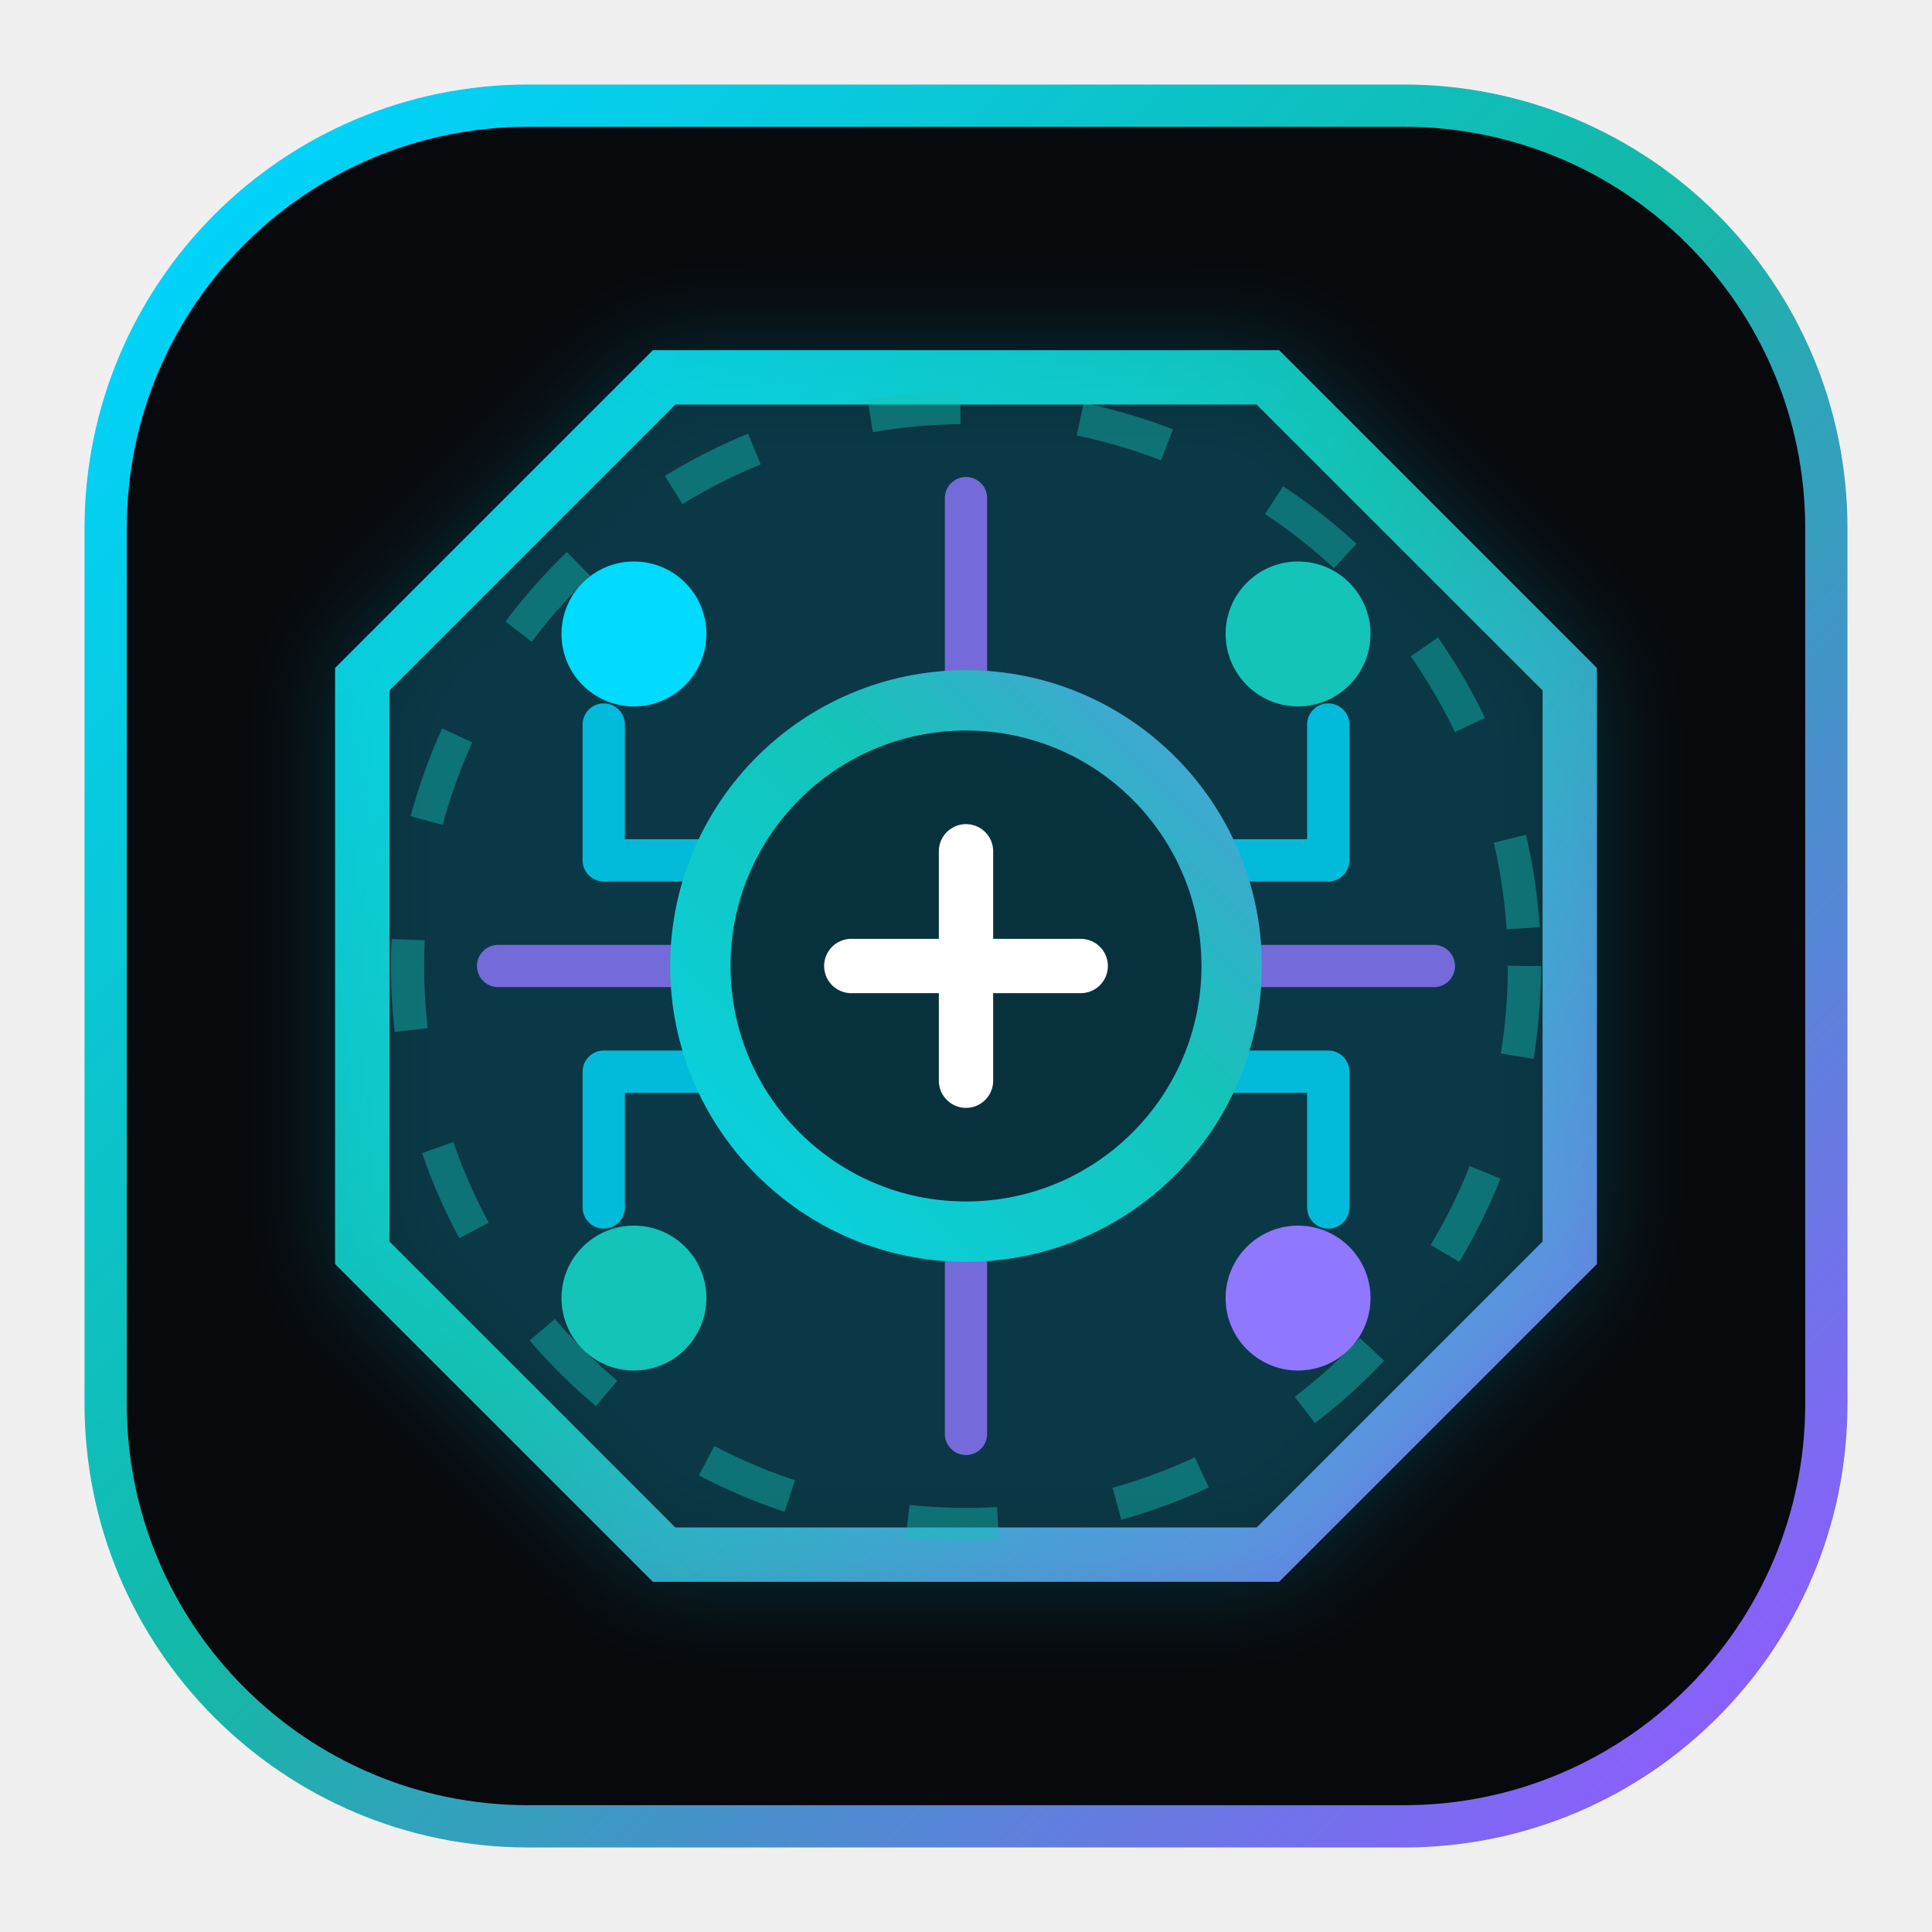
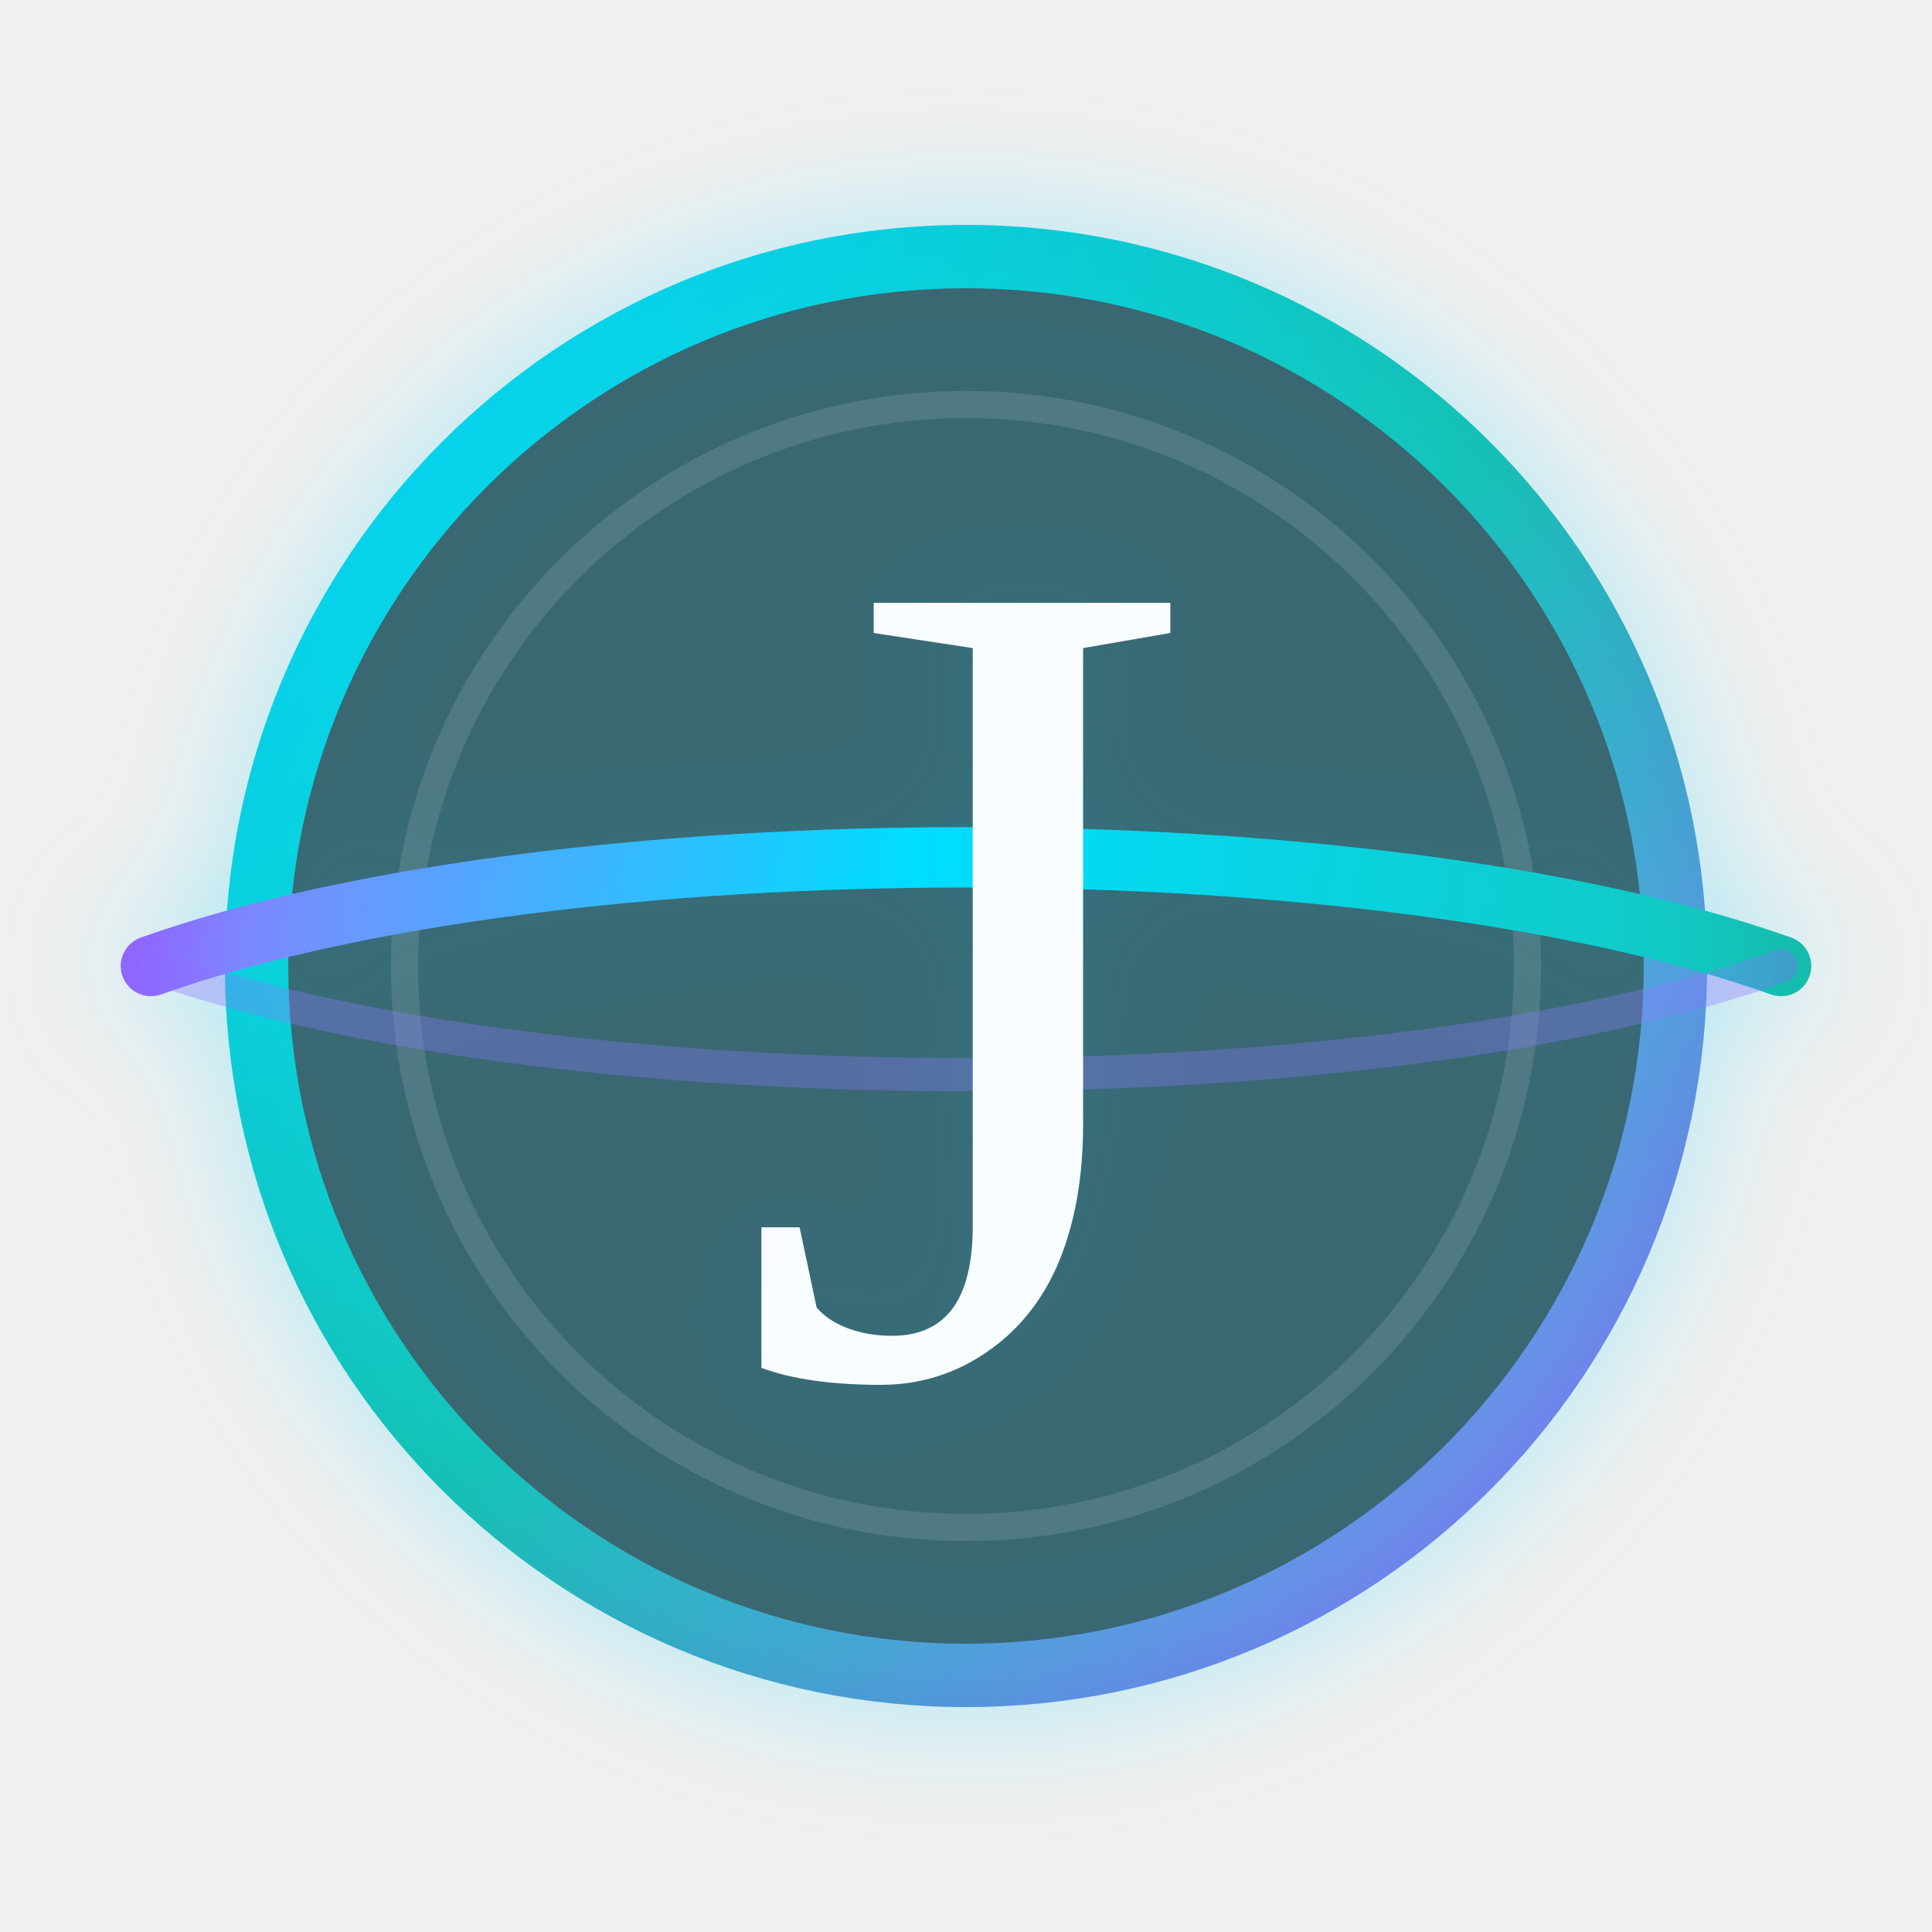
<svg xmlns="http://www.w3.org/2000/svg" width="64" height="64" viewBox="0 0 64 64" fill="none" role="img" aria-labelledby="title desc">
  <defs>
-     <linearGradient id="nexus-frame-grad" x1="6" y1="6" x2="58" y2="58" gradientUnits="userSpaceOnUse">
+     <linearGradient id="jj-icon-ring" x1="8" y1="9" x2="55" y2="56" gradientUnits="userSpaceOnUse">
      <stop stop-color="#00D4FF" />
-       <stop offset="0.48" stop-color="#14B8A6" />
+       <stop offset="0.5" stop-color="#14B8A6" />
      <stop offset="1" stop-color="#8F5CFF" />
    </linearGradient>
-     <linearGradient id="nexus-core-grad" x1="16" y1="48" x2="48" y2="16" gradientUnits="userSpaceOnUse">
-       <stop stop-color="#00D4FF" />
-       <stop offset="0.56" stop-color="#14B8A6" />
-       <stop offset="1" stop-color="#8F5CFF" />
+     <linearGradient id="jj-icon-orbit" x1="5" y1="29" x2="59" y2="35" gradientUnits="userSpaceOnUse">
+       <stop stop-color="#8F5CFF" />
+       <stop offset="0.46" stop-color="#00D4FF" />
+       <stop offset="1" stop-color="#14B8A6" />
    </linearGradient>
-     <filter id="nexus-glow" x="-5" y="-5" width="74" height="74" filterUnits="userSpaceOnUse" color-interpolation-filters="sRGB">
-       <feGaussianBlur stdDeviation="1.6" result="blur" />
-       <feColorMatrix in="blur" type="matrix" values="0 0 0 0 0.00 0 0 0 0 0.83 0 0 0 0 1.00 0 0 0 0.2 0" />
+     <filter id="jj-icon-glow" x="-8" y="-8" width="80" height="80" filterUnits="userSpaceOnUse" color-interpolation-filters="sRGB">
+       <feGaussianBlur stdDeviation="2.1" result="blur" />
+       <feColorMatrix in="blur" type="matrix" values="0 0 0 0 0.00 0 0 0 0 0.83 0 0 0 0 1.00 0 0 0 0.3 0" />
      <feBlend in2="SourceGraphic" mode="screen" />
    </filter>
  </defs>
-   <rect x="3.5" y="3.5" width="57" height="57" rx="14" fill="#07090C" stroke="url(#nexus-frame-grad)" stroke-width="1.4" />
-   <g filter="url(#nexus-glow)">
-     <path d="M22 12.5H42L52 22.5V41.5L42 51.5H22L12 41.5V22.5L22 12.5Z" fill="#0A1118" stroke="url(#nexus-frame-grad)" stroke-width="1.8" />
-     <circle cx="32" cy="32" r="18.5" stroke="#14B8A6" stroke-width="1.1" stroke-dasharray="3 4" opacity="0.42" />
-     <path d="M32 16.5V23.5M32 40.5V47.5M16.5 32H23.5M40.5 32H47.5" stroke="#8F5CFF" stroke-width="1.4" stroke-linecap="round" opacity="0.8" />
-     <path d="M20 40V35.5H25.5M44 24V28.5H38.5M20 24V28.5H25.5M44 40V35.5H38.5" stroke="#00D4FF" stroke-width="1.4" stroke-linecap="round" stroke-linejoin="round" opacity="0.8" />
-     <circle cx="32" cy="32" r="8.8" fill="#07090C" stroke="url(#nexus-core-grad)" stroke-width="2" />
-     <path d="M28.2 32H35.8M32 28.2V35.8" stroke="#FFFFFF" stroke-width="1.8" stroke-linecap="round" />
-     <circle cx="21" cy="21" r="2.4" fill="#00D4FF" />
-     <circle cx="43" cy="21" r="2.4" fill="#14B8A6" />
-     <circle cx="43" cy="43" r="2.4" fill="#8F5CFF" />
-     <circle cx="21" cy="43" r="2.4" fill="#14B8A6" />
+   <g filter="url(#jj-icon-glow)">
+     <circle cx="32" cy="32" r="23.5" fill="#07090C" fill-opacity="0.72" stroke="url(#jj-icon-ring)" stroke-width="2.1" />
+     <circle cx="32" cy="32" r="18.6" stroke="#F8FCFF" stroke-opacity="0.12" stroke-width="0.9" />
+     <path d="M5 32C18.5 27.2 45.5 27.2 59 32" stroke="url(#jj-icon-orbit)" stroke-width="2" stroke-linecap="round" />
+     <path d="M5 32C18.5 36.8 45.5 36.8 59 32" stroke="#8F5CFF" stroke-opacity="0.34" stroke-width="1.1" stroke-linecap="round" />
+     <text x="32" y="45.5" text-anchor="middle" fill="#F8FCFF" font-family="'Cinzel', 'Trajan Pro', Georgia, 'Times New Roman', serif" font-size="39" font-weight="500" letter-spacing="0">J</text>
  </g>
</svg>
